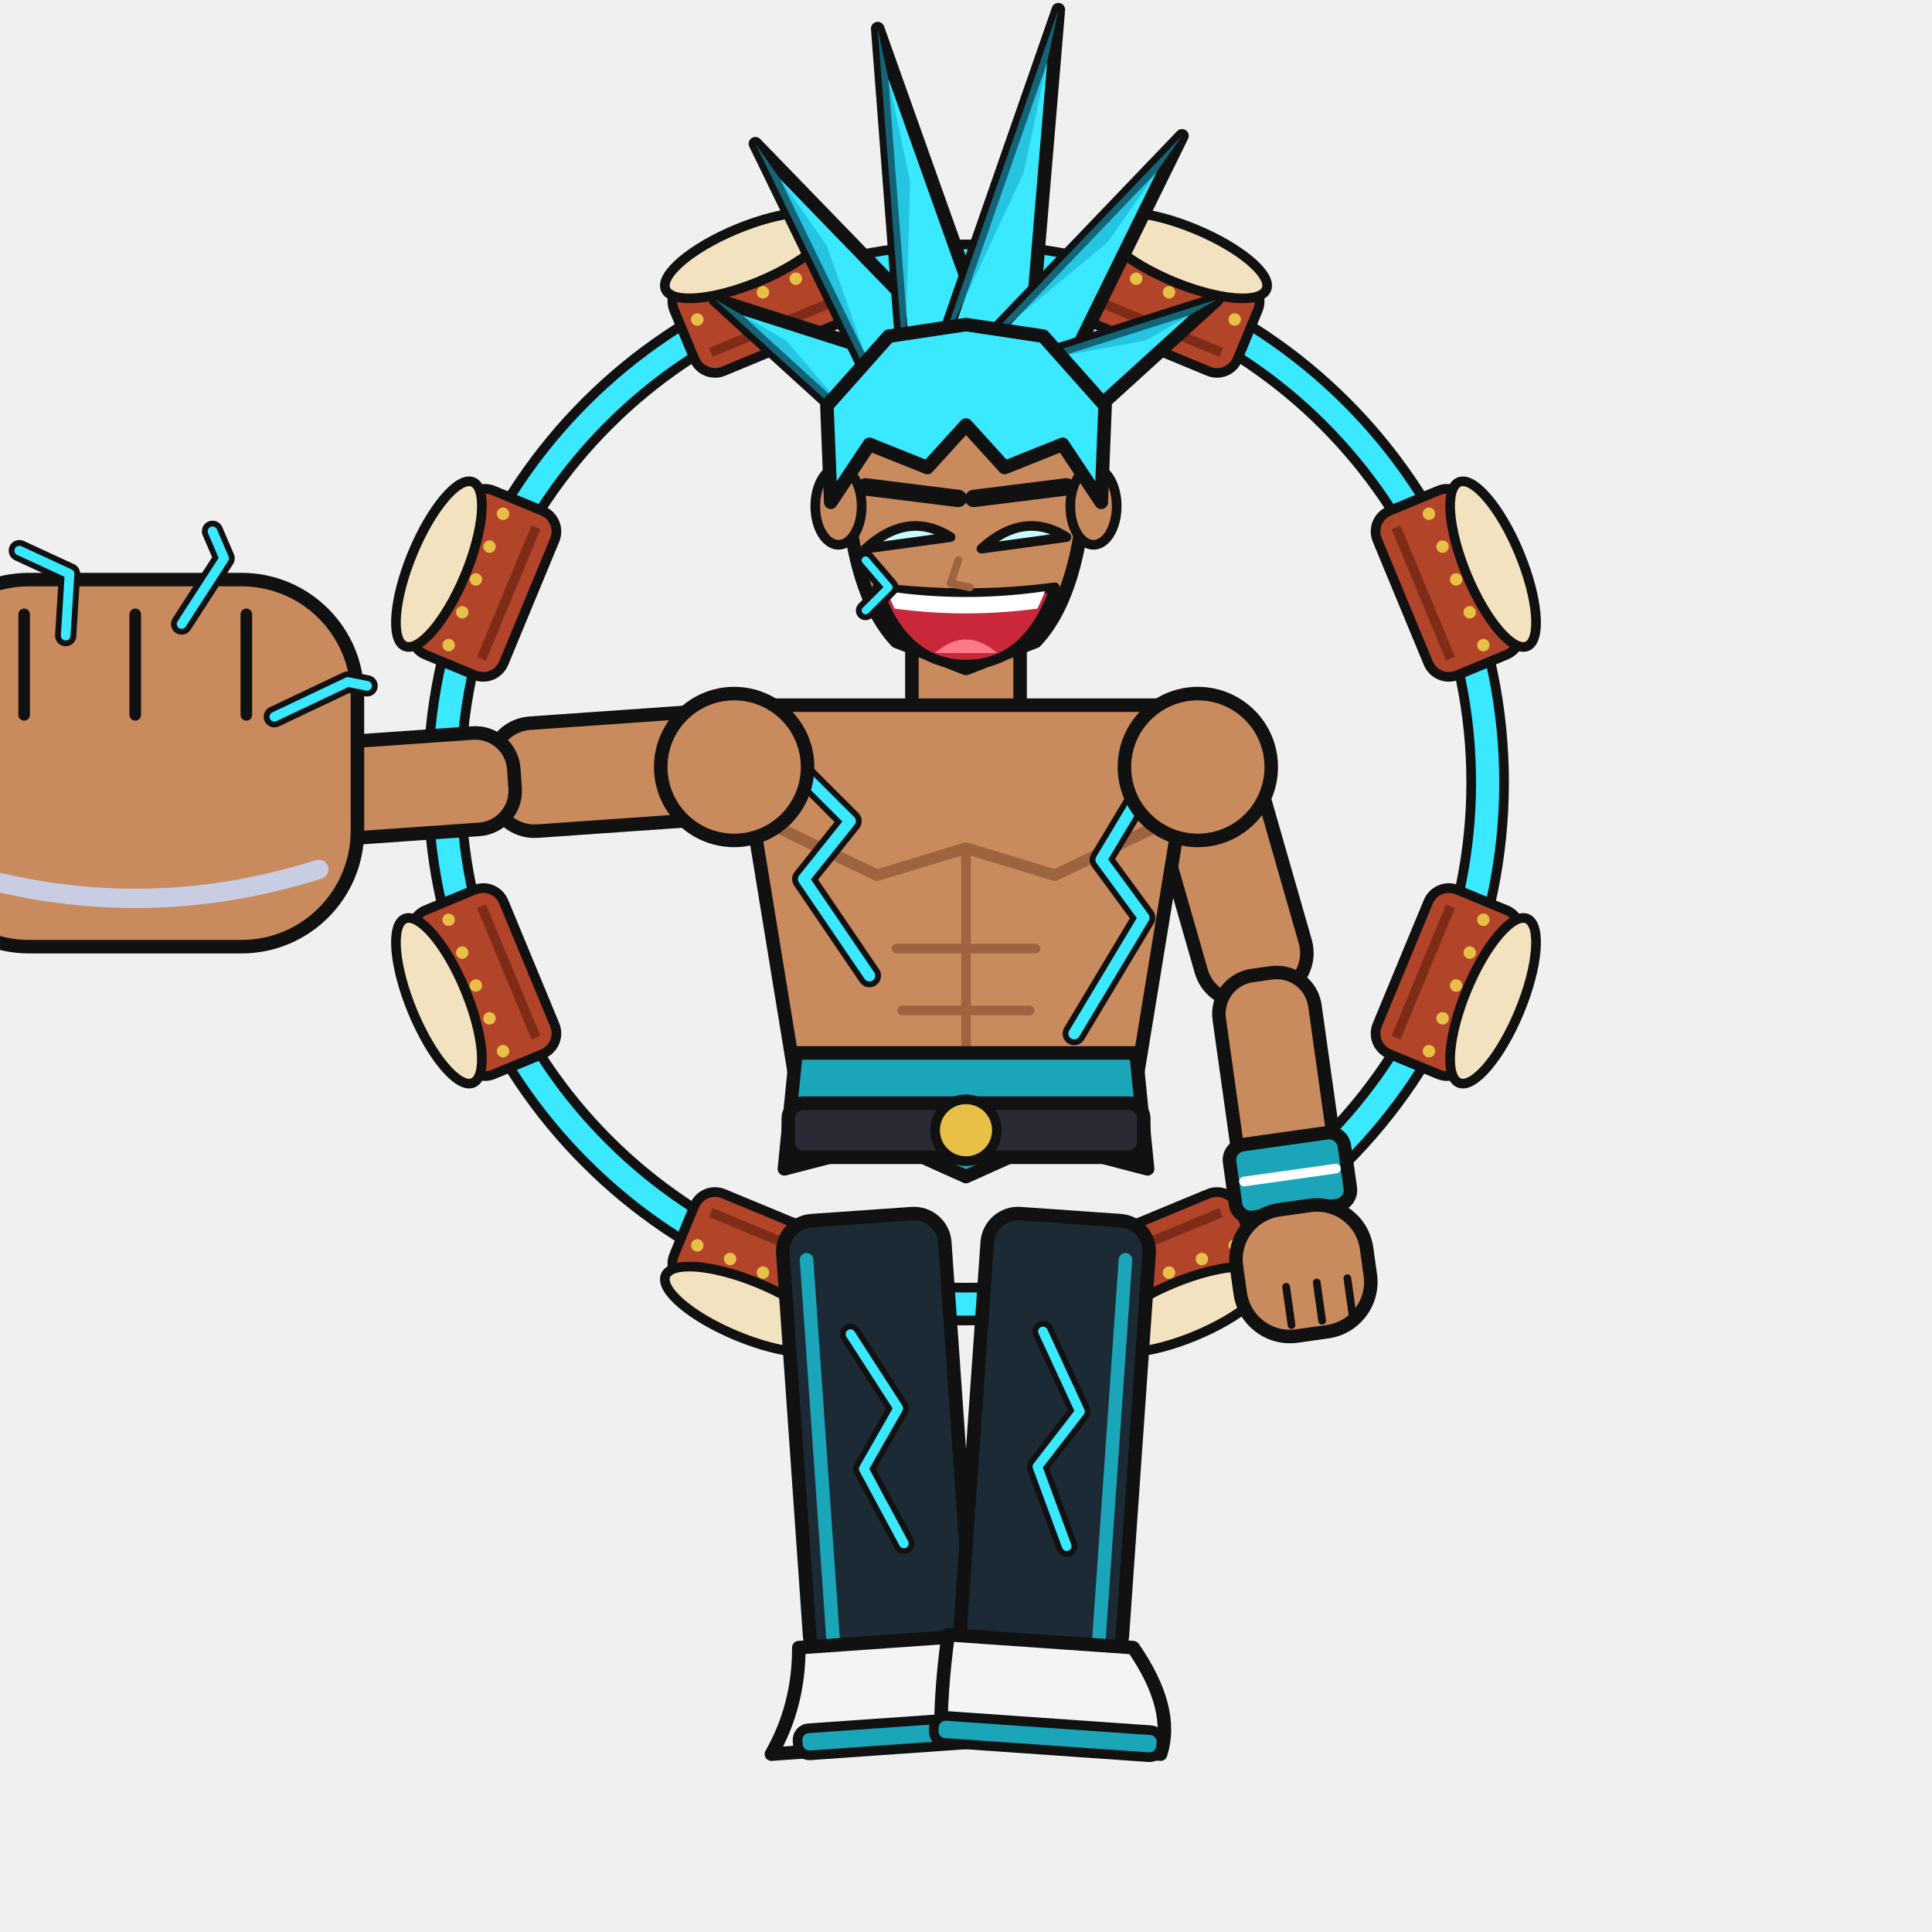
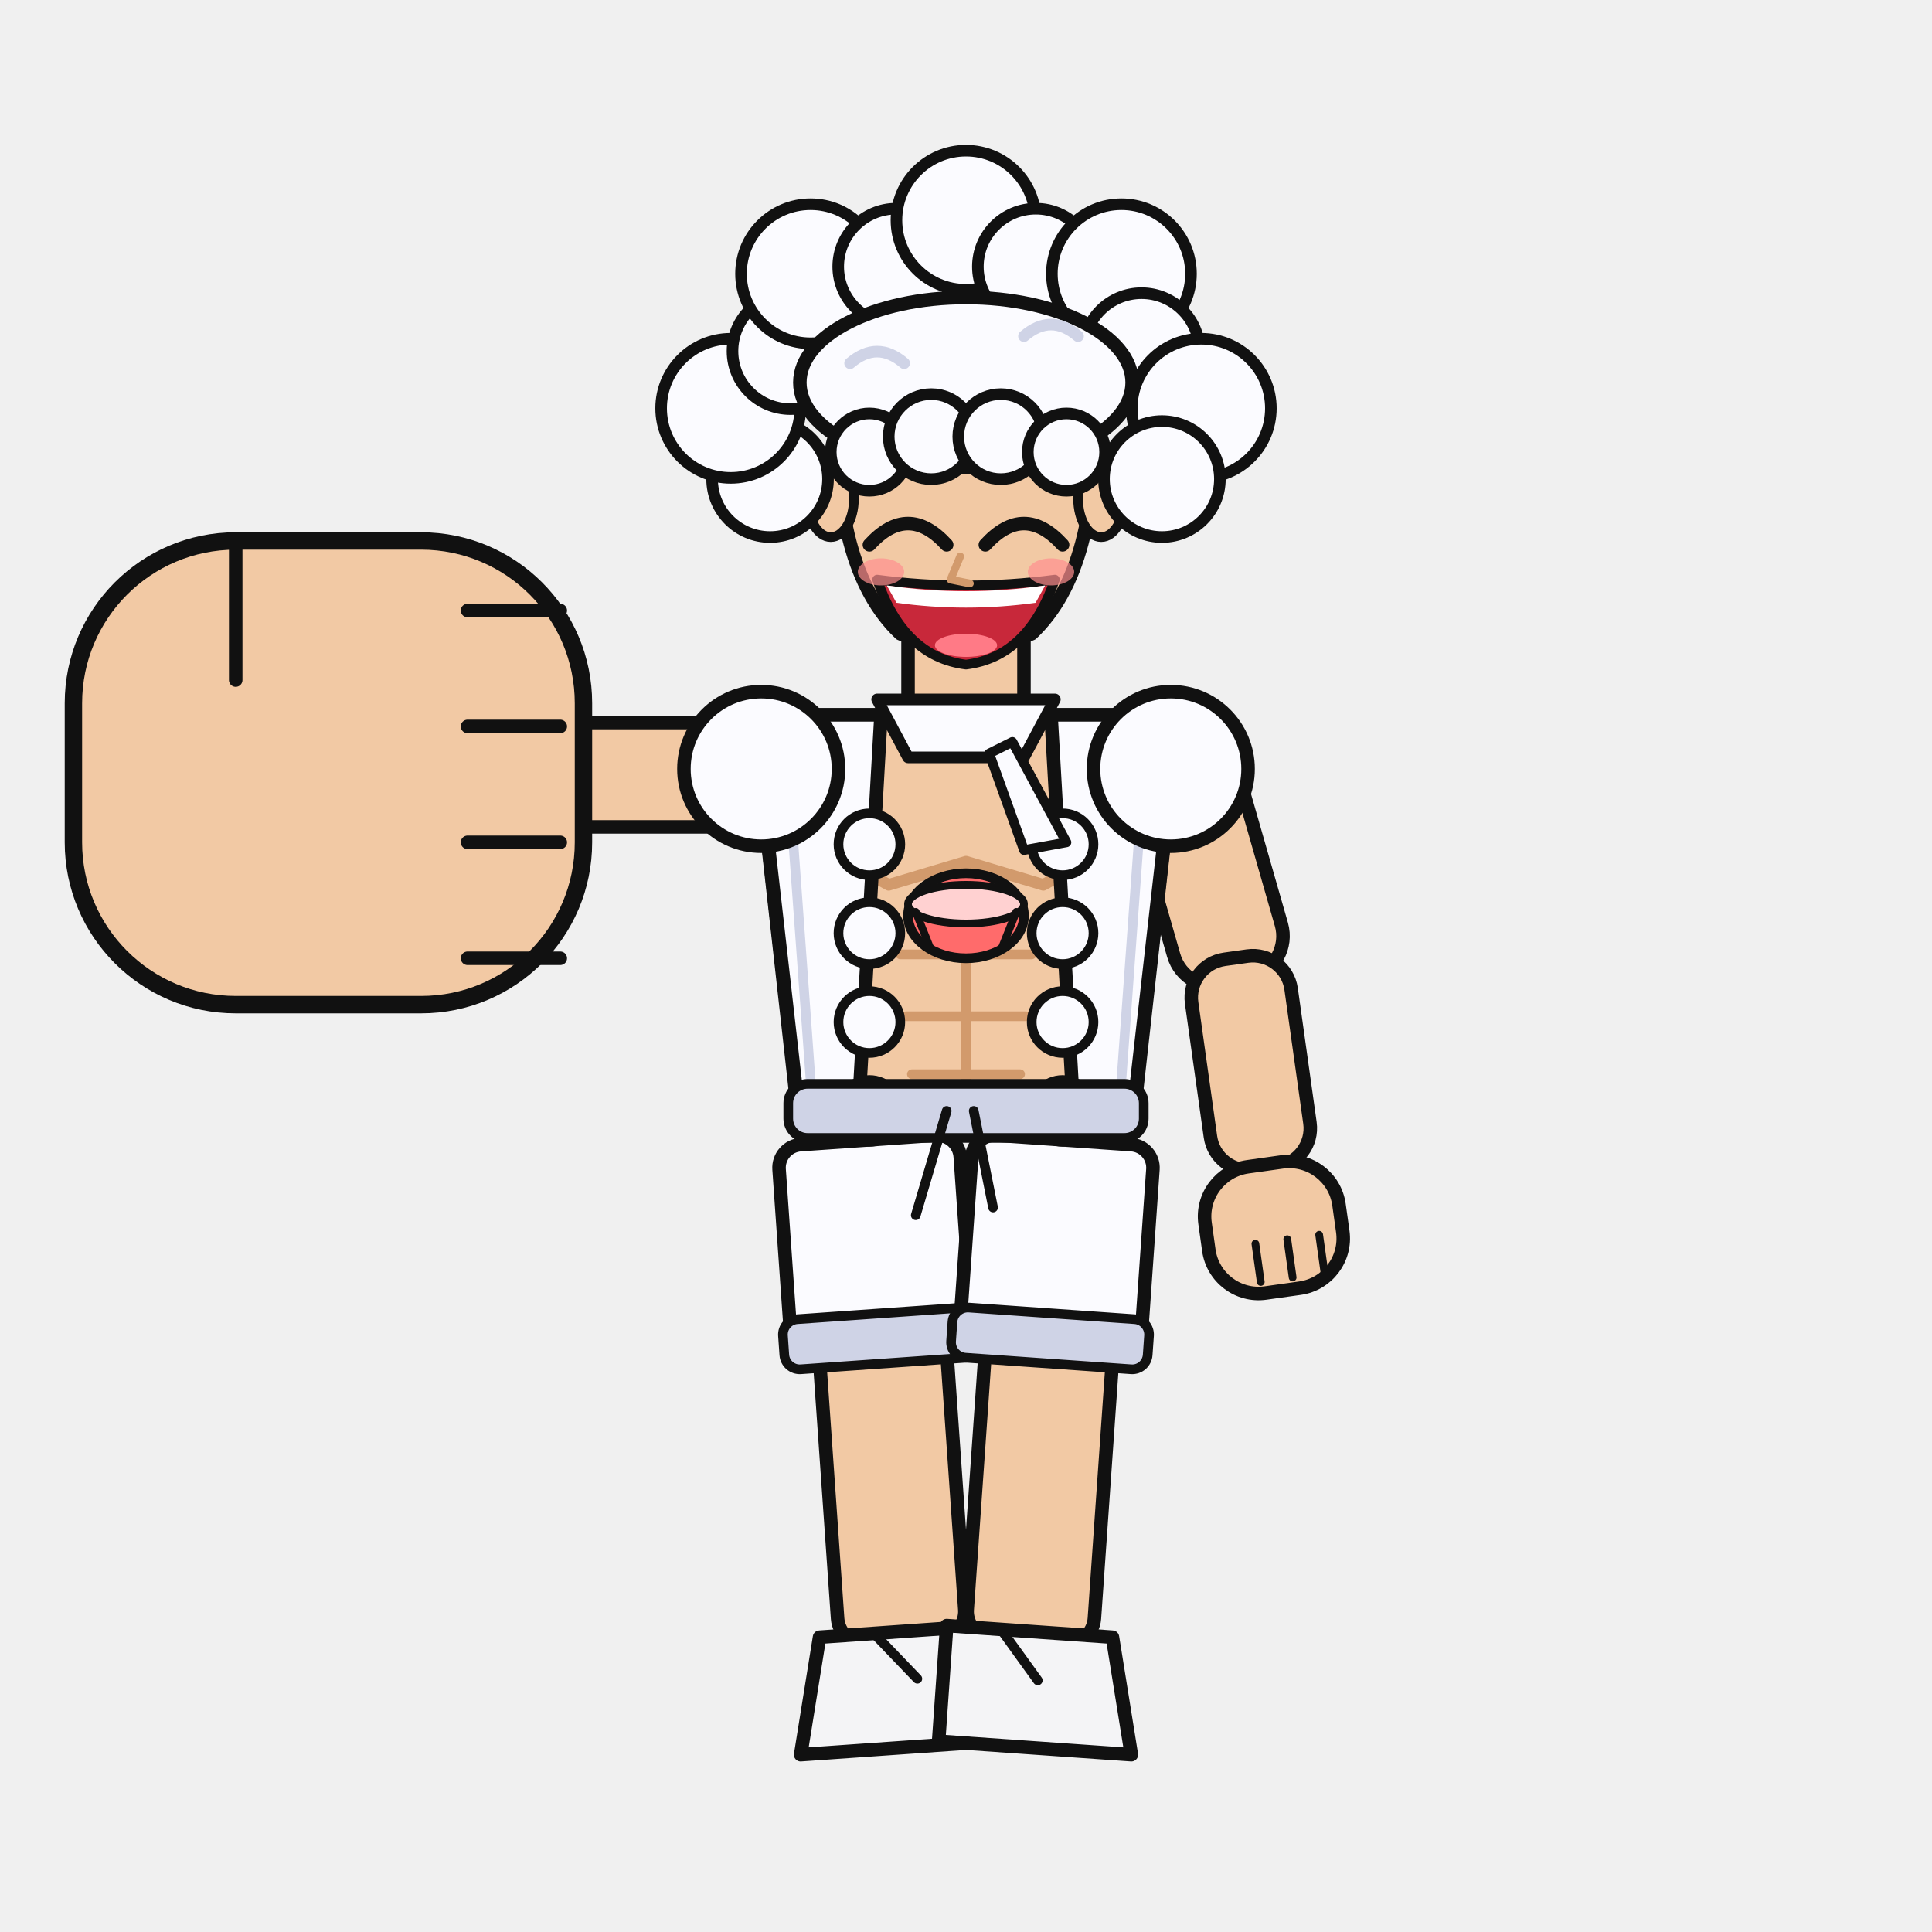
<svg xmlns="http://www.w3.org/2000/svg" viewBox="-200 0 1000 1000" width="1000" height="1000">
-   <circle cx="300" cy="405" r="270" fill="none" stroke="#111" stroke-width="22" />
-   <circle cx="300" cy="405" r="270" fill="none" stroke="#3ae8ff" stroke-width="12" />
-   <g transform="rotate(112.5 549.4475 508.3245)">
-     <rect x="503.447" y="483.025" width="92" height="50.6" rx="11.5" fill="#b2442a" stroke="#111" stroke-width="5" stroke-linejoin="round" stroke-linecap="round" />
-     <ellipse cx="549.447" cy="483.025" rx="46" ry="14.72" fill="#f2e2c0" stroke="#111" stroke-width="5" stroke-linejoin="round" stroke-linecap="round" />
-     <circle cx="512.647" cy="503.725" r="3.22" fill="#e8c048" />
-     <circle cx="531.047" cy="503.725" r="3.22" fill="#e8c048" />
-     <circle cx="549.447" cy="503.725" r="3.22" fill="#e8c048" />
-     <circle cx="567.847" cy="503.725" r="3.22" fill="#e8c048" />
-     <circle cx="586.247" cy="503.725" r="3.22" fill="#e8c048" />
-     <path d="M512.647,522.125 L586.247,522.125" stroke="#7e2c18" stroke-width="5" />
+   <g transform="rotate(-4 250 600)">
+     <rect x="217.0" y="640" width="66" height="210" rx="14" fill="#f2c9a4" stroke="#111" stroke-width="7" stroke-linejoin="round" stroke-linecap="round" />
+     <path d="M207.0,845 L293.0,845 L293.0,905 L193.0,905 Z" fill="#f4f4f6" stroke="#111" stroke-width="7" stroke-linejoin="round" stroke-linecap="round" />
+     <polyline points="236,846 256,870" fill="none" stroke="#111" stroke-width="5" stroke-linecap="round" stroke-linejoin="round" />
+     <rect x="203.0" y="590" width="94" height="110" rx="12" fill="#fbfbff" stroke="#111" stroke-width="7" stroke-linejoin="round" stroke-linecap="round" />
+     <rect x="199.0" y="680" width="102" height="26" rx="8" fill="#cfd3e6" stroke="#111" stroke-width="5" stroke-linejoin="round" stroke-linecap="round" />
  </g>
-   <g transform="rotate(157.5 403.3245 654.4475)">
-     <rect x="357.325" y="629.147" width="92" height="50.6" rx="11.5" fill="#b2442a" stroke="#111" stroke-width="5" stroke-linejoin="round" stroke-linecap="round" />
-     <ellipse cx="403.325" cy="629.147" rx="46" ry="14.72" fill="#f2e2c0" stroke="#111" stroke-width="5" stroke-linejoin="round" stroke-linecap="round" />
-     <circle cx="366.525" cy="649.847" r="3.22" fill="#e8c048" />
-     <circle cx="384.925" cy="649.847" r="3.22" fill="#e8c048" />
-     <circle cx="403.325" cy="649.847" r="3.22" fill="#e8c048" />
-     <circle cx="421.725" cy="649.847" r="3.22" fill="#e8c048" />
-     <circle cx="440.125" cy="649.847" r="3.22" fill="#e8c048" />
-     <path d="M366.525,668.247 L440.125,668.247" stroke="#7e2c18" stroke-width="5" />
+   <g transform="rotate(4 350 600)">
+     <rect x="317.0" y="640" width="66" height="210" rx="14" fill="#f2c9a4" stroke="#111" stroke-width="7" stroke-linejoin="round" stroke-linecap="round" />
+     <path d="M307.0,845 L393.0,845 L407.0,905 L307.0,905 Z" fill="#f4f4f6" stroke="#111" stroke-width="7" stroke-linejoin="round" stroke-linecap="round" />
+     <polyline points="336,846 356,870" fill="none" stroke="#111" stroke-width="5" stroke-linecap="round" stroke-linejoin="round" />
+     <rect x="303.0" y="590" width="94" height="110" rx="12" fill="#fbfbff" stroke="#111" stroke-width="7" stroke-linejoin="round" stroke-linecap="round" />
+     <rect x="299.0" y="680" width="102" height="26" rx="8" fill="#cfd3e6" stroke="#111" stroke-width="5" stroke-linejoin="round" stroke-linecap="round" />
  </g>
-   <g transform="rotate(202.5 196.6755 654.4475)">
-     <rect x="150.675" y="629.147" width="92" height="50.6" rx="11.5" fill="#b2442a" stroke="#111" stroke-width="5" stroke-linejoin="round" stroke-linecap="round" />
-     <ellipse cx="196.675" cy="629.147" rx="46" ry="14.72" fill="#f2e2c0" stroke="#111" stroke-width="5" stroke-linejoin="round" stroke-linecap="round" />
-     <circle cx="159.875" cy="649.847" r="3.22" fill="#e8c048" />
-     <circle cx="178.275" cy="649.847" r="3.22" fill="#e8c048" />
-     <circle cx="196.675" cy="649.847" r="3.22" fill="#e8c048" />
-     <circle cx="215.075" cy="649.847" r="3.22" fill="#e8c048" />
-     <circle cx="233.475" cy="649.847" r="3.22" fill="#e8c048" />
-     <path d="M159.875,668.247 L233.475,668.247" stroke="#7e2c18" stroke-width="5" />
-   </g>
-   <g transform="rotate(247.5 50.55253 508.3245)">
-     <rect x="4.553" y="483.025" width="92" height="50.6" rx="11.5" fill="#b2442a" stroke="#111" stroke-width="5" stroke-linejoin="round" stroke-linecap="round" />
-     <ellipse cx="50.553" cy="483.025" rx="46" ry="14.72" fill="#f2e2c0" stroke="#111" stroke-width="5" stroke-linejoin="round" stroke-linecap="round" />
-     <circle cx="13.753" cy="503.725" r="3.22" fill="#e8c048" />
-     <circle cx="32.153" cy="503.725" r="3.22" fill="#e8c048" />
-     <circle cx="50.553" cy="503.725" r="3.22" fill="#e8c048" />
-     <circle cx="68.953" cy="503.725" r="3.22" fill="#e8c048" />
-     <circle cx="87.353" cy="503.725" r="3.22" fill="#e8c048" />
-     <path d="M13.753,522.125 L87.353,522.125" stroke="#7e2c18" stroke-width="5" />
-   </g>
-   <g transform="rotate(292.5 50.55253 301.6755)">
-     <rect x="4.553" y="276.375" width="92" height="50.6" rx="11.5" fill="#b2442a" stroke="#111" stroke-width="5" stroke-linejoin="round" stroke-linecap="round" />
-     <ellipse cx="50.553" cy="276.375" rx="46" ry="14.72" fill="#f2e2c0" stroke="#111" stroke-width="5" stroke-linejoin="round" stroke-linecap="round" />
-     <circle cx="13.753" cy="297.075" r="3.22" fill="#e8c048" />
-     <circle cx="32.153" cy="297.075" r="3.22" fill="#e8c048" />
-     <circle cx="50.553" cy="297.075" r="3.22" fill="#e8c048" />
-     <circle cx="68.953" cy="297.075" r="3.22" fill="#e8c048" />
-     <circle cx="87.353" cy="297.075" r="3.22" fill="#e8c048" />
-     <path d="M13.753,315.475 L87.353,315.475" stroke="#7e2c18" stroke-width="5" />
-   </g>
-   <g transform="rotate(337.5 196.6755 155.5525)">
-     <rect x="150.675" y="130.253" width="92" height="50.6" rx="11.5" fill="#b2442a" stroke="#111" stroke-width="5" stroke-linejoin="round" stroke-linecap="round" />
-     <ellipse cx="196.675" cy="130.253" rx="46" ry="14.72" fill="#f2e2c0" stroke="#111" stroke-width="5" stroke-linejoin="round" stroke-linecap="round" />
-     <circle cx="159.875" cy="150.953" r="3.22" fill="#e8c048" />
-     <circle cx="178.275" cy="150.953" r="3.22" fill="#e8c048" />
-     <circle cx="196.675" cy="150.953" r="3.22" fill="#e8c048" />
-     <circle cx="215.075" cy="150.953" r="3.22" fill="#e8c048" />
-     <circle cx="233.475" cy="150.953" r="3.22" fill="#e8c048" />
-     <path d="M159.875,169.353 L233.475,169.353" stroke="#7e2c18" stroke-width="5" />
-   </g>
-   <g transform="rotate(382.5 403.3245 155.5525)">
-     <rect x="357.325" y="130.253" width="92" height="50.6" rx="11.5" fill="#b2442a" stroke="#111" stroke-width="5" stroke-linejoin="round" stroke-linecap="round" />
-     <ellipse cx="403.325" cy="130.253" rx="46" ry="14.72" fill="#f2e2c0" stroke="#111" stroke-width="5" stroke-linejoin="round" stroke-linecap="round" />
-     <circle cx="366.525" cy="150.953" r="3.22" fill="#e8c048" />
-     <circle cx="384.925" cy="150.953" r="3.22" fill="#e8c048" />
-     <circle cx="403.325" cy="150.953" r="3.22" fill="#e8c048" />
-     <circle cx="421.725" cy="150.953" r="3.22" fill="#e8c048" />
-     <circle cx="440.125" cy="150.953" r="3.22" fill="#e8c048" />
-     <path d="M366.525,169.353 L440.125,169.353" stroke="#7e2c18" stroke-width="5" />
-   </g>
-   <g transform="rotate(427.5 549.4475 301.6755)">
-     <rect x="503.447" y="276.375" width="92" height="50.6" rx="11.5" fill="#b2442a" stroke="#111" stroke-width="5" stroke-linejoin="round" stroke-linecap="round" />
-     <ellipse cx="549.447" cy="276.375" rx="46" ry="14.72" fill="#f2e2c0" stroke="#111" stroke-width="5" stroke-linejoin="round" stroke-linecap="round" />
-     <circle cx="512.647" cy="297.075" r="3.22" fill="#e8c048" />
-     <circle cx="531.047" cy="297.075" r="3.22" fill="#e8c048" />
-     <circle cx="549.447" cy="297.075" r="3.22" fill="#e8c048" />
-     <circle cx="567.847" cy="297.075" r="3.22" fill="#e8c048" />
-     <circle cx="586.247" cy="297.075" r="3.22" fill="#e8c048" />
-     <path d="M512.647,315.475 L586.247,315.475" stroke="#7e2c18" stroke-width="5" />
-   </g>
-   <g transform="rotate(-4 246 630)">
-     <rect x="204.0" y="630" width="84" height="230" rx="16" fill="#1c2a36" stroke="#111" stroke-width="7" stroke-linejoin="round" stroke-linecap="round" />
-     <polyline points="216.0,650 216.0,850" fill="none" stroke="#1aa6b8" stroke-width="7" stroke-linecap="round" stroke-linejoin="round" />
-     <polyline points="236,690 258,730 238,760 256,800" fill="none" stroke="#111" stroke-width="11" stroke-linecap="round" stroke-linejoin="round" />
-     <polyline points="236,690 258,730 238,760 256,800" fill="none" stroke="#3ae8ff" stroke-width="5" stroke-linecap="round" stroke-linejoin="round" />
-     <path d="M198.0,850 L294.0,850 Q296.0,880 294.0,904 L180.0,904 Q196.0,880 198.0,850 Z" fill="#f4f4f6" stroke="#111" stroke-width="7" stroke-linejoin="round" stroke-linecap="round" />
-     <rect x="194.0" y="892" width="118" height="14" rx="6" fill="#1aa6b8" stroke="#111" stroke-width="5" stroke-linejoin="round" stroke-linecap="round" />
-   </g>
-   <g transform="rotate(4 354 630)">
-     <rect x="312.0" y="630" width="84" height="230" rx="16" fill="#1c2a36" stroke="#111" stroke-width="7" stroke-linejoin="round" stroke-linecap="round" />
-     <polyline points="384.0,650 384.0,850" fill="none" stroke="#1aa6b8" stroke-width="7" stroke-linecap="round" stroke-linejoin="round" />
-     <polyline points="344,690 366,730 346,760 364,800" fill="none" stroke="#111" stroke-width="11" stroke-linecap="round" stroke-linejoin="round" />
-     <polyline points="344,690 366,730 346,760 364,800" fill="none" stroke="#3ae8ff" stroke-width="5" stroke-linecap="round" stroke-linejoin="round" />
-     <path d="M306.0,850 L402.0,850 Q426.0,880 420.0,904 L306.0,904 Q304.0,880 306.0,850 Z" fill="#f4f4f6" stroke="#111" stroke-width="7" stroke-linejoin="round" stroke-linecap="round" />
-     <rect x="302.0" y="892" width="118" height="14" rx="6" fill="#1aa6b8" stroke="#111" stroke-width="5" stroke-linejoin="round" stroke-linecap="round" />
-   </g>
-   <g transform="rotate(86 180 395)">
-     <rect x="152.0" y="395" width="56" height="126" rx="22" fill="#c98a5e" stroke="#111" stroke-width="7" stroke-linejoin="round" stroke-linecap="round" />
-     <g transform="rotate(0 180 521)">
-       <rect x="155.0" y="509" width="50" height="124" rx="20" fill="#c98a5e" stroke="#111" stroke-width="7" stroke-linejoin="round" stroke-linecap="round" />
-       <rect x="150.0" y="595" width="60" height="38" rx="8" fill="#1aa6b8" stroke="#111" stroke-width="7" stroke-linejoin="round" stroke-linecap="round" />
-       <polyline points="156.0,614 204.0,614" fill="none" stroke="#fff" stroke-width="5" stroke-linecap="round" stroke-linejoin="round" />
-       <rect x="146.0" y="631" width="68" height="66" rx="26" fill="#c98a5e" stroke="#111" stroke-width="7" stroke-linejoin="round" stroke-linecap="round" />
-       <polyline points="170.0,671 170.0,691" fill="none" stroke="#111" stroke-width="4" stroke-linecap="round" stroke-linejoin="round" />
-       <polyline points="186.0,671 186.0,691" fill="none" stroke="#111" stroke-width="4" stroke-linecap="round" stroke-linejoin="round" />
-       <polyline points="202.0,671 202.0,691" fill="none" stroke="#111" stroke-width="4" stroke-linecap="round" stroke-linejoin="round" />
+   <g transform="rotate(-16 410 398)">
+     <rect x="381.0" y="398" width="58" height="114" rx="22" fill="#f2c9a4" stroke="#111" stroke-width="7" stroke-linejoin="round" stroke-linecap="round" />
+     <g transform="rotate(8 410 512)">
+       <rect x="384.0" y="500" width="52" height="110" rx="20" fill="#f2c9a4" stroke="#111" stroke-width="7" stroke-linejoin="round" stroke-linecap="round" />
+       <rect x="375.0" y="608" width="70" height="66" rx="26" fill="#f2c9a4" stroke="#111" stroke-width="7" stroke-linejoin="round" stroke-linecap="round" />
+       <polyline points="399.333,648 399.333,668" fill="none" stroke="#111" stroke-width="4" stroke-linecap="round" stroke-linejoin="round" />
+       <polyline points="416.0,648 416.0,668" fill="none" stroke="#111" stroke-width="4" stroke-linecap="round" stroke-linejoin="round" />
+       <polyline points="432.667,648 432.667,668" fill="none" stroke="#111" stroke-width="4" stroke-linecap="round" stroke-linejoin="round" />
    </g>
  </g>
-   <g transform="rotate(-16 420 395)">
-     <rect x="392.0" y="395" width="56" height="126" rx="22" fill="#c98a5e" stroke="#111" stroke-width="7" stroke-linejoin="round" stroke-linecap="round" />
-     <g transform="rotate(8 420 521)">
-       <rect x="395.0" y="509" width="50" height="124" rx="20" fill="#c98a5e" stroke="#111" stroke-width="7" stroke-linejoin="round" stroke-linecap="round" />
-       <rect x="390.0" y="595" width="60" height="38" rx="8" fill="#1aa6b8" stroke="#111" stroke-width="7" stroke-linejoin="round" stroke-linecap="round" />
-       <polyline points="396.0,614 444.0,614" fill="none" stroke="#fff" stroke-width="5" stroke-linecap="round" stroke-linejoin="round" />
-       <rect x="386.0" y="631" width="68" height="66" rx="26" fill="#c98a5e" stroke="#111" stroke-width="7" stroke-linejoin="round" stroke-linecap="round" />
-       <polyline points="410.0,671 410.0,691" fill="none" stroke="#111" stroke-width="4" stroke-linecap="round" stroke-linejoin="round" />
-       <polyline points="426.0,671 426.0,691" fill="none" stroke="#111" stroke-width="4" stroke-linecap="round" stroke-linejoin="round" />
-       <polyline points="442.0,671 442.0,691" fill="none" stroke="#111" stroke-width="4" stroke-linecap="round" stroke-linejoin="round" />
-     </g>
-   </g>
-   <rect x="-245.0" y="300.0" width="230.0" height="190.0" rx="60.0" fill="#c98a5e" stroke="#111" stroke-width="7" stroke-linejoin="round" stroke-linecap="round" />
-   <polyline points="-187.5,318.0 -187.5,370.0" fill="none" stroke="#111" stroke-width="6" stroke-linecap="round" stroke-linejoin="round" />
-   <polyline points="-130.0,318.0 -130.0,370.0" fill="none" stroke="#111" stroke-width="6" stroke-linecap="round" stroke-linejoin="round" />
-   <polyline points="-72.5,318.0 -72.5,370.0" fill="none" stroke="#111" stroke-width="6" stroke-linecap="round" stroke-linejoin="round" />
-   <path d="M-225.0,450.0 Q-130,480.0 -35.0,450.0" fill="none" stroke="#c9cde4" stroke-width="10" stroke-linecap="round" />
-   <polyline points="-166.0,329.0 -164.0,297.0 -190,285" fill="none" stroke="#111" stroke-width="11" stroke-linecap="round" stroke-linejoin="round" />
-   <polyline points="-166.0,329.0 -164.0,297.0 -190,285" fill="none" stroke="#3ae8ff" stroke-width="5" stroke-linecap="round" stroke-linejoin="round" />
-   <polyline points="-106.0,323.0 -84.0,289.0 -90,275" fill="none" stroke="#111" stroke-width="11" stroke-linecap="round" stroke-linejoin="round" />
-   <polyline points="-106.0,323.0 -84.0,289.0 -90,275" fill="none" stroke="#3ae8ff" stroke-width="5" stroke-linecap="round" stroke-linejoin="round" />
-   <polyline points="-58.0,371.0 -20.0,353.0 -10,355" fill="none" stroke="#111" stroke-width="11" stroke-linecap="round" stroke-linejoin="round" />
-   <polyline points="-58.0,371.0 -20.0,353.0 -10,355" fill="none" stroke="#3ae8ff" stroke-width="5" stroke-linecap="round" stroke-linejoin="round" />
-   <polyline points="-208.0,419.0 -220.0,417.0 -260,435" fill="none" stroke="#111" stroke-width="11" stroke-linecap="round" stroke-linejoin="round" />
-   <polyline points="-208.0,419.0 -220.0,417.0 -260,435" fill="none" stroke="#3ae8ff" stroke-width="5" stroke-linecap="round" stroke-linejoin="round" />
-   <rect x="272" y="300" width="56" height="80" rx="10" fill="#c98a5e" stroke="#111" stroke-width="7" stroke-linejoin="round" stroke-linecap="round" />
-   <polygon points="180.0,365.0 420.0,365.0 384.0,585.0 216.0,585.0" fill="#c98a5e" stroke="#111" stroke-width="7" stroke-linejoin="round" stroke-linecap="round" />
-   <polyline points="204,429 254,453 300,439 346,453 396,429" fill="none" stroke="#9e6440" stroke-width="6" stroke-linecap="round" stroke-linejoin="round" />
-   <polyline points="300,443 300,570" fill="none" stroke="#9e6440" stroke-width="5" stroke-linecap="round" stroke-linejoin="round" />
-   <polyline points="264,491 336,491" fill="none" stroke="#9e6440" stroke-width="5" stroke-linecap="round" stroke-linejoin="round" />
-   <polyline points="267,523 333,523" fill="none" stroke="#9e6440" stroke-width="5" stroke-linecap="round" stroke-linejoin="round" />
-   <polyline points="270,553 330,553" fill="none" stroke="#9e6440" stroke-width="5" stroke-linecap="round" stroke-linejoin="round" />
-   <polyline points="200,385 240,425 216,455 250,505" fill="none" stroke="#111" stroke-width="12" stroke-linecap="round" stroke-linejoin="round" />
-   <polyline points="200,385 240,425 216,455 250,505" fill="none" stroke="#3ae8ff" stroke-width="6" stroke-linecap="round" stroke-linejoin="round" />
-   <polyline points="400,395 370,445 392,475 356,535" fill="none" stroke="#111" stroke-width="12" stroke-linecap="round" stroke-linejoin="round" />
-   <polyline points="400,395 370,445 392,475 356,535" fill="none" stroke="#3ae8ff" stroke-width="6" stroke-linecap="round" stroke-linejoin="round" />
-   <polygon points="212.0,545.0 388.0,545.0 394.0,605.0 340.0,591.0 300.0,609.0 260.0,591.0 206.0,605.0" fill="#1aa6b8" stroke="#111" stroke-width="7" stroke-linejoin="round" stroke-linecap="round" />
-   <rect x="208" y="571" width="184" height="28" rx="8" fill="#2a2a34" stroke="#111" stroke-width="7" stroke-linejoin="round" stroke-linecap="round" />
-   <circle cx="300" cy="585" r="16" fill="#e8c048" stroke="#111" stroke-width="5" stroke-linejoin="round" stroke-linecap="round" />
-   <circle cx="180" cy="397" r="38" fill="#c98a5e" stroke="#111" stroke-width="7" stroke-linejoin="round" stroke-linecap="round" />
-   <circle cx="420" cy="397" r="38" fill="#c98a5e" stroke="#111" stroke-width="7" stroke-linejoin="round" stroke-linecap="round" />
-   <path d="M238,210 Q234,300 264,332 L300,346 L336,332 Q366,300 362,210 Q300,172 238,210 Z" fill="#c98a5e" stroke="#111" stroke-width="7" stroke-linejoin="round" stroke-linecap="round" />
-   <ellipse cx="234" cy="262" rx="12" ry="20" fill="#c98a5e" stroke="#111" stroke-width="5" stroke-linejoin="round" stroke-linecap="round" />
-   <ellipse cx="366" cy="262" rx="12" ry="20" fill="#c98a5e" stroke="#111" stroke-width="5" stroke-linejoin="round" stroke-linecap="round" />
-   <polygon points="277.4,189.2 170.1,155.0 253.4,230.8" fill="#3ae8ff" stroke="#111" stroke-width="7" stroke-linejoin="round" stroke-linecap="round" />
-   <polygon points="206.9,176.2 170.1,155.0 253.4,230.8" fill="#14a8c8" opacity=".55" />
-   <polygon points="296.7,183.5 191.0,74.4 257.4,211.0" fill="#3ae8ff" stroke="#111" stroke-width="7" stroke-linejoin="round" stroke-linecap="round" />
-   <polygon points="228.0,127.2 191.0,74.4 257.4,211.0" fill="#14a8c8" opacity=".55" />
-   <polygon points="315.2,185.9 254.3,14.8 268.2,195.9" fill="#3ae8ff" stroke="#111" stroke-width="7" stroke-linejoin="round" stroke-linecap="round" />
-   <polygon points="271.1,94.0 254.3,14.8 268.2,195.9" fill="#14a8c8" opacity=".55" />
-   <polygon points="331.8,195.9 347.8,5.0 284.8,185.9" fill="#3ae8ff" stroke="#111" stroke-width="7" stroke-linejoin="round" stroke-linecap="round" />
-   <polygon points="329.8,89.6 347.8,5.0 284.8,185.9" fill="#14a8c8" opacity=".55" />
-   <polygon points="342.6,211.0 411.8,70.3 303.3,183.5" fill="#3ae8ff" stroke="#111" stroke-width="7" stroke-linejoin="round" stroke-linecap="round" />
-   <polygon points="373.3,125.4 411.8,70.3 303.3,183.5" fill="#14a8c8" opacity=".55" />
-   <polygon points="346.6,230.8 429.9,155.0 322.6,189.2" fill="#3ae8ff" stroke="#111" stroke-width="7" stroke-linejoin="round" stroke-linecap="round" />
-   <polygon points="393.1,176.2 429.9,155.0 322.6,189.2" fill="#14a8c8" opacity=".55" />
-   <polygon points="230.0,260.0 228.0,210.0 260.0,174.0 300.0,168.0 340.0,174.0 372.0,210.0 370.0,260.0 350.0,230.0 320.0,242.0 300.0,220.0 280.0,242.0 250.0,230.0" fill="#3ae8ff" stroke="#111" stroke-width="7" stroke-linejoin="round" stroke-linecap="round" />
-   <path d="M248,284 Q270,264 292,278 Z" fill="#c8faff" stroke="#111" stroke-width="5" stroke-linejoin="round" stroke-linecap="round" />
-   <polyline points="296,258 248,252" fill="none" stroke="#111" stroke-width="9" stroke-linecap="round" stroke-linejoin="round" />
-   <path d="M308,284 Q330,264 352,278 Z" fill="#c8faff" stroke="#111" stroke-width="5" stroke-linejoin="round" stroke-linecap="round" />
-   <polyline points="304,258 352,252" fill="none" stroke="#111" stroke-width="9" stroke-linecap="round" stroke-linejoin="round" />
-   <path d="M254,304 Q300,310 346,304 Q332.2,344 300,344 Q267.8,344 254,304 Z" fill="#c8283a" stroke="#111" stroke-width="5" stroke-linejoin="round" stroke-linecap="round" />
-   <path d="M259,306 Q300,312 341,306 L337,315 Q300,320 263,315 Z" fill="#fff" />
-   <path d="M283.9,338 Q300,324 316.1,338" fill="#ff7a88" />
-   <polyline points="248,290 260,304 248,316" fill="none" stroke="#111" stroke-width="10" stroke-linecap="round" stroke-linejoin="round" />
-   <polyline points="248,290 260,304 248,316" fill="none" stroke="#3ae8ff" stroke-width="4" stroke-linecap="round" stroke-linejoin="round" />
-   <polyline points="296,290 292,302 302,304" fill="none" stroke="#9e6440" stroke-width="4" stroke-linecap="round" stroke-linejoin="round" />
+   <rect x="-30" y="374" width="236" height="54" rx="26" fill="#f2c9a4" stroke="#111" stroke-width="7" stroke-linejoin="round" stroke-linecap="round" />
+   <rect x="-162.0" y="280.0" width="264.0" height="240.0" rx="84.0" fill="#f2c9a4" stroke="#111" stroke-width="9" stroke-linejoin="round" stroke-linecap="round" />
+   <polyline points="42.0,316.0 90.0,316.0" fill="none" stroke="#111" stroke-width="7" stroke-linecap="round" stroke-linejoin="round" />
+   <polyline points="42.0,376.0 90.0,376.0" fill="none" stroke="#111" stroke-width="7" stroke-linecap="round" stroke-linejoin="round" />
+   <polyline points="42.0,436.0 90.0,436.0" fill="none" stroke="#111" stroke-width="7" stroke-linecap="round" stroke-linejoin="round" />
+   <polyline points="42.0,496.0 90.0,496.0" fill="none" stroke="#111" stroke-width="7" stroke-linecap="round" stroke-linejoin="round" />
+   <polyline points="-78.0,280.0 -78.0,352.0" fill="none" stroke="#111" stroke-width="7" stroke-linecap="round" stroke-linejoin="round" />
+   <rect x="270" y="310" width="60" height="72" rx="10" fill="#f2c9a4" stroke="#111" stroke-width="7" stroke-linejoin="round" stroke-linecap="round" />
+   <polygon points="190.0,370.0 410.0,370.0 386.0,585.0 214.0,585.0" fill="#f2c9a4" stroke="#111" stroke-width="7" stroke-linejoin="round" stroke-linecap="round" />
+   <polyline points="220,436 260,458 300,446 340,458 380,436" fill="none" stroke="#d29a6c" stroke-width="6" stroke-linecap="round" stroke-linejoin="round" />
+   <polyline points="300,450 300,570" fill="none" stroke="#d29a6c" stroke-width="5" stroke-linecap="round" stroke-linejoin="round" />
+   <polyline points="266,494 334,494" fill="none" stroke="#d29a6c" stroke-width="5" stroke-linecap="round" stroke-linejoin="round" />
+   <polyline points="269,526 331,526" fill="none" stroke="#d29a6c" stroke-width="5" stroke-linecap="round" stroke-linejoin="round" />
+   <polyline points="272,556 328,556" fill="none" stroke="#d29a6c" stroke-width="5" stroke-linecap="round" stroke-linejoin="round" />
+   <polygon points="190.0,370.0 256.0,370.0 244.0,581.0 214.0,581.0" fill="#fbfbff" stroke="#111" stroke-width="7" stroke-linejoin="round" stroke-linecap="round" />
+   <polyline points="208,400 220,565" fill="none" stroke="#cfd3e6" stroke-width="5" stroke-linecap="round" stroke-linejoin="round" />
+   <circle cx="250" cy="575" r="16" fill="#fbfbff" stroke="#111" stroke-width="5" stroke-linejoin="round" stroke-linecap="round" />
+   <circle cx="250" cy="529" r="16" fill="#fbfbff" stroke="#111" stroke-width="5" stroke-linejoin="round" stroke-linecap="round" />
+   <circle cx="250" cy="483" r="16" fill="#fbfbff" stroke="#111" stroke-width="5" stroke-linejoin="round" stroke-linecap="round" />
+   <circle cx="250" cy="437" r="16" fill="#fbfbff" stroke="#111" stroke-width="5" stroke-linejoin="round" stroke-linecap="round" />
+   <polygon points="410.0,370.0 344.0,370.0 356.0,581.0 386.0,581.0" fill="#fbfbff" stroke="#111" stroke-width="7" stroke-linejoin="round" stroke-linecap="round" />
+   <polyline points="392,400 380,565" fill="none" stroke="#cfd3e6" stroke-width="5" stroke-linecap="round" stroke-linejoin="round" />
+   <circle cx="350" cy="575" r="16" fill="#fbfbff" stroke="#111" stroke-width="5" stroke-linejoin="round" stroke-linecap="round" />
+   <circle cx="350" cy="529" r="16" fill="#fbfbff" stroke="#111" stroke-width="5" stroke-linejoin="round" stroke-linecap="round" />
+   <circle cx="350" cy="483" r="16" fill="#fbfbff" stroke="#111" stroke-width="5" stroke-linejoin="round" stroke-linecap="round" />
+   <circle cx="350" cy="437" r="16" fill="#fbfbff" stroke="#111" stroke-width="5" stroke-linejoin="round" stroke-linecap="round" />
+   <rect x="208" y="561" width="184" height="28" rx="10" fill="#cfd3e6" stroke="#111" stroke-width="5" stroke-linejoin="round" stroke-linecap="round" />
+   <polyline points="290,575 274,629" fill="none" stroke="#111" stroke-width="5" stroke-linecap="round" stroke-linejoin="round" />
+   <polyline points="304,575 314,625" fill="none" stroke="#111" stroke-width="5" stroke-linecap="round" stroke-linejoin="round" />
+   <polygon points="254.0,362.0 346.0,362.0 330.0,392.0 270.0,392.0" fill="#fbfbff" stroke="#111" stroke-width="6" stroke-linejoin="round" stroke-linecap="round" />
+   <polygon points="324.0,384.0 352.0,436.0 330.0,440.0 312.0,390.0" fill="#fbfbff" stroke="#111" stroke-width="5" stroke-linejoin="round" stroke-linecap="round" />
+   <circle cx="194" cy="398" r="40" fill="#fbfbff" stroke="#111" stroke-width="7" stroke-linejoin="round" stroke-linecap="round" />
+   <circle cx="406" cy="398" r="40" fill="#fbfbff" stroke="#111" stroke-width="7" stroke-linejoin="round" stroke-linecap="round" />
+   <ellipse cx="300" cy="474" rx="30" ry="22" fill="#ff6b6b" stroke="#111" stroke-width="5" stroke-linejoin="round" stroke-linecap="round" />
+   <ellipse cx="300" cy="468" rx="30" ry="10" fill="#ffd1d1" stroke="#111" stroke-width="4" stroke-linejoin="round" stroke-linecap="round" />
+   <polyline points="274,472 282,492" fill="none" stroke="#111" stroke-width="4" stroke-linecap="round" stroke-linejoin="round" />
+   <polyline points="326,472 318,492" fill="none" stroke="#111" stroke-width="4" stroke-linecap="round" stroke-linejoin="round" />
+   <path d="M234,208 Q230,294 266,328 L300,342 L334,328 Q370,294 366,208 Q300,168 234,208 Z" fill="#f2c9a4" stroke="#111" stroke-width="7" stroke-linejoin="round" stroke-linecap="round" />
+   <ellipse cx="230" cy="258" rx="12" ry="20" fill="#f2c9a4" stroke="#111" stroke-width="5" stroke-linejoin="round" stroke-linecap="round" />
+   <ellipse cx="370" cy="258" rx="12" ry="20" fill="#f2c9a4" stroke="#111" stroke-width="5" stroke-linejoin="round" stroke-linecap="round" />
+   <path d="M250,282 Q270,260 290,282" fill="none" stroke="#111" stroke-width="7" stroke-linecap="round" />
+   <path d="M310,282 Q330,260 350,282" fill="none" stroke="#111" stroke-width="7" stroke-linecap="round" />
+   <path d="M254,300 Q300,306 346,300 Q332.2,340 300,344 Q267.8,340 254,300 Z" fill="#c8283a" stroke="#111" stroke-width="5" stroke-linejoin="round" stroke-linecap="round" />
+   <path d="M259,303 Q300,309 341,303 L336,312 Q300,317 264,312 Z" fill="#fff" />
+   <ellipse cx="300" cy="334" rx="16.1" ry="6" fill="#ff7a86" />
+   <ellipse cx="256" cy="296" rx="12" ry="7" fill="#ff8f8f" opacity=".7" />
+   <ellipse cx="344" cy="296" rx="12" ry="7" fill="#ff8f8f" opacity=".7" />
+   <polyline points="297,288 292,300 302,302" fill="none" stroke="#d29a6c" stroke-width="4" stroke-linecap="round" stroke-linejoin="round" />
+   <circle cx="198.586" cy="247.96" r="30" fill="#fbfbff" stroke="#111" stroke-width="6" stroke-linejoin="round" stroke-linecap="round" />
+   <circle cx="178.201" cy="211.347" r="36" fill="#fbfbff" stroke="#111" stroke-width="6" stroke-linejoin="round" stroke-linecap="round" />
+   <circle cx="209.145" cy="181.752" r="30" fill="#fbfbff" stroke="#111" stroke-width="6" stroke-linejoin="round" stroke-linecap="round" />
+   <circle cx="219.551" cy="141.703" r="36" fill="#fbfbff" stroke="#111" stroke-width="6" stroke-linejoin="round" stroke-linecap="round" />
+   <circle cx="263.86" cy="138.021" r="30" fill="#fbfbff" stroke="#111" stroke-width="6" stroke-linejoin="round" stroke-linecap="round" />
+   <circle cx="300.0" cy="114.0" r="36" fill="#fbfbff" stroke="#111" stroke-width="6" stroke-linejoin="round" stroke-linecap="round" />
+   <circle cx="336.14" cy="138.021" r="30" fill="#fbfbff" stroke="#111" stroke-width="6" stroke-linejoin="round" stroke-linecap="round" />
+   <circle cx="380.449" cy="141.703" r="36" fill="#fbfbff" stroke="#111" stroke-width="6" stroke-linejoin="round" stroke-linecap="round" />
+   <circle cx="390.855" cy="181.752" r="30" fill="#fbfbff" stroke="#111" stroke-width="6" stroke-linejoin="round" stroke-linecap="round" />
+   <circle cx="421.799" cy="211.347" r="36" fill="#fbfbff" stroke="#111" stroke-width="6" stroke-linejoin="round" stroke-linecap="round" />
+   <circle cx="401.414" cy="247.96" r="30" fill="#fbfbff" stroke="#111" stroke-width="6" stroke-linejoin="round" stroke-linecap="round" />
+   <ellipse cx="300" cy="198" rx="86" ry="44" fill="#fbfbff" stroke="#111" stroke-width="7" stroke-linejoin="round" stroke-linecap="round" />
+   <circle cx="250" cy="234" r="20" fill="#fbfbff" stroke="#111" stroke-width="6" stroke-linejoin="round" stroke-linecap="round" />
+   <circle cx="282" cy="226" r="22" fill="#fbfbff" stroke="#111" stroke-width="6" stroke-linejoin="round" stroke-linecap="round" />
+   <circle cx="318" cy="226" r="22" fill="#fbfbff" stroke="#111" stroke-width="6" stroke-linejoin="round" stroke-linecap="round" />
+   <circle cx="352" cy="234" r="20" fill="#fbfbff" stroke="#111" stroke-width="6" stroke-linejoin="round" stroke-linecap="round" />
+   <path d="M240,188 q14,-12 28,0" fill="none" stroke="#cfd3e6" stroke-width="6" stroke-linecap="round" />
+   <path d="M330,174 q14,-12 28,0" fill="none" stroke="#cfd3e6" stroke-width="6" stroke-linecap="round" />
</svg>
